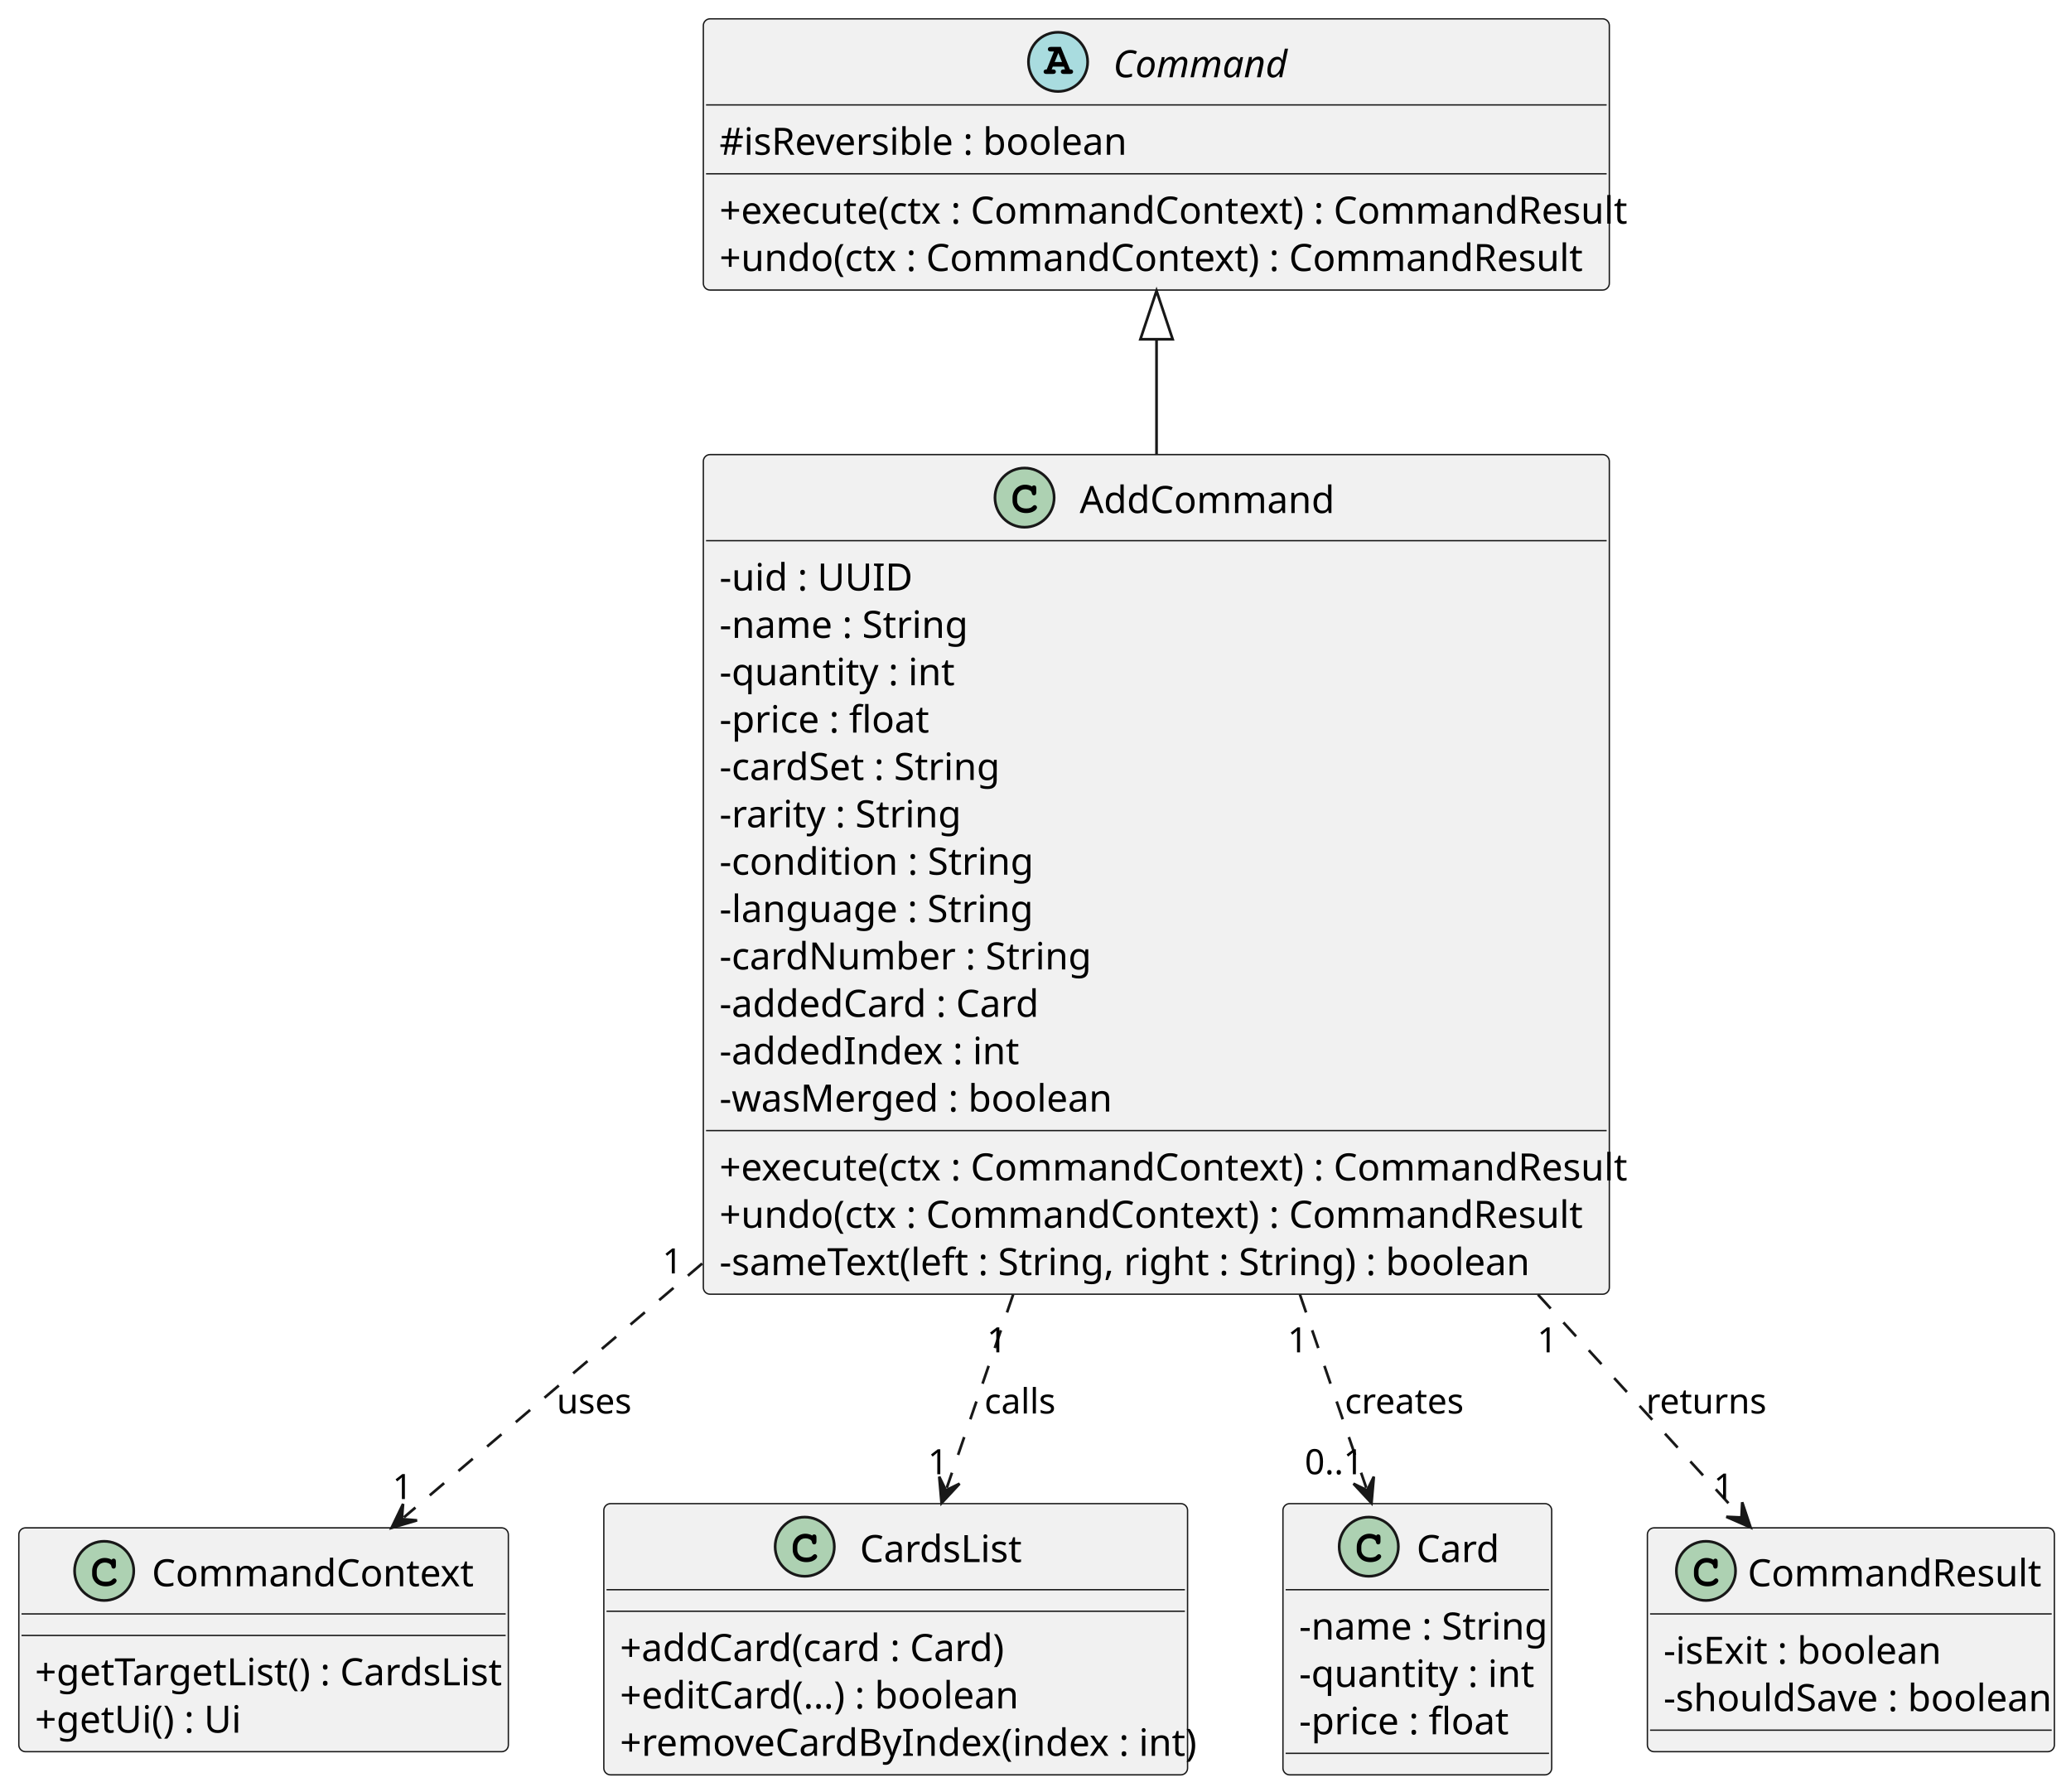
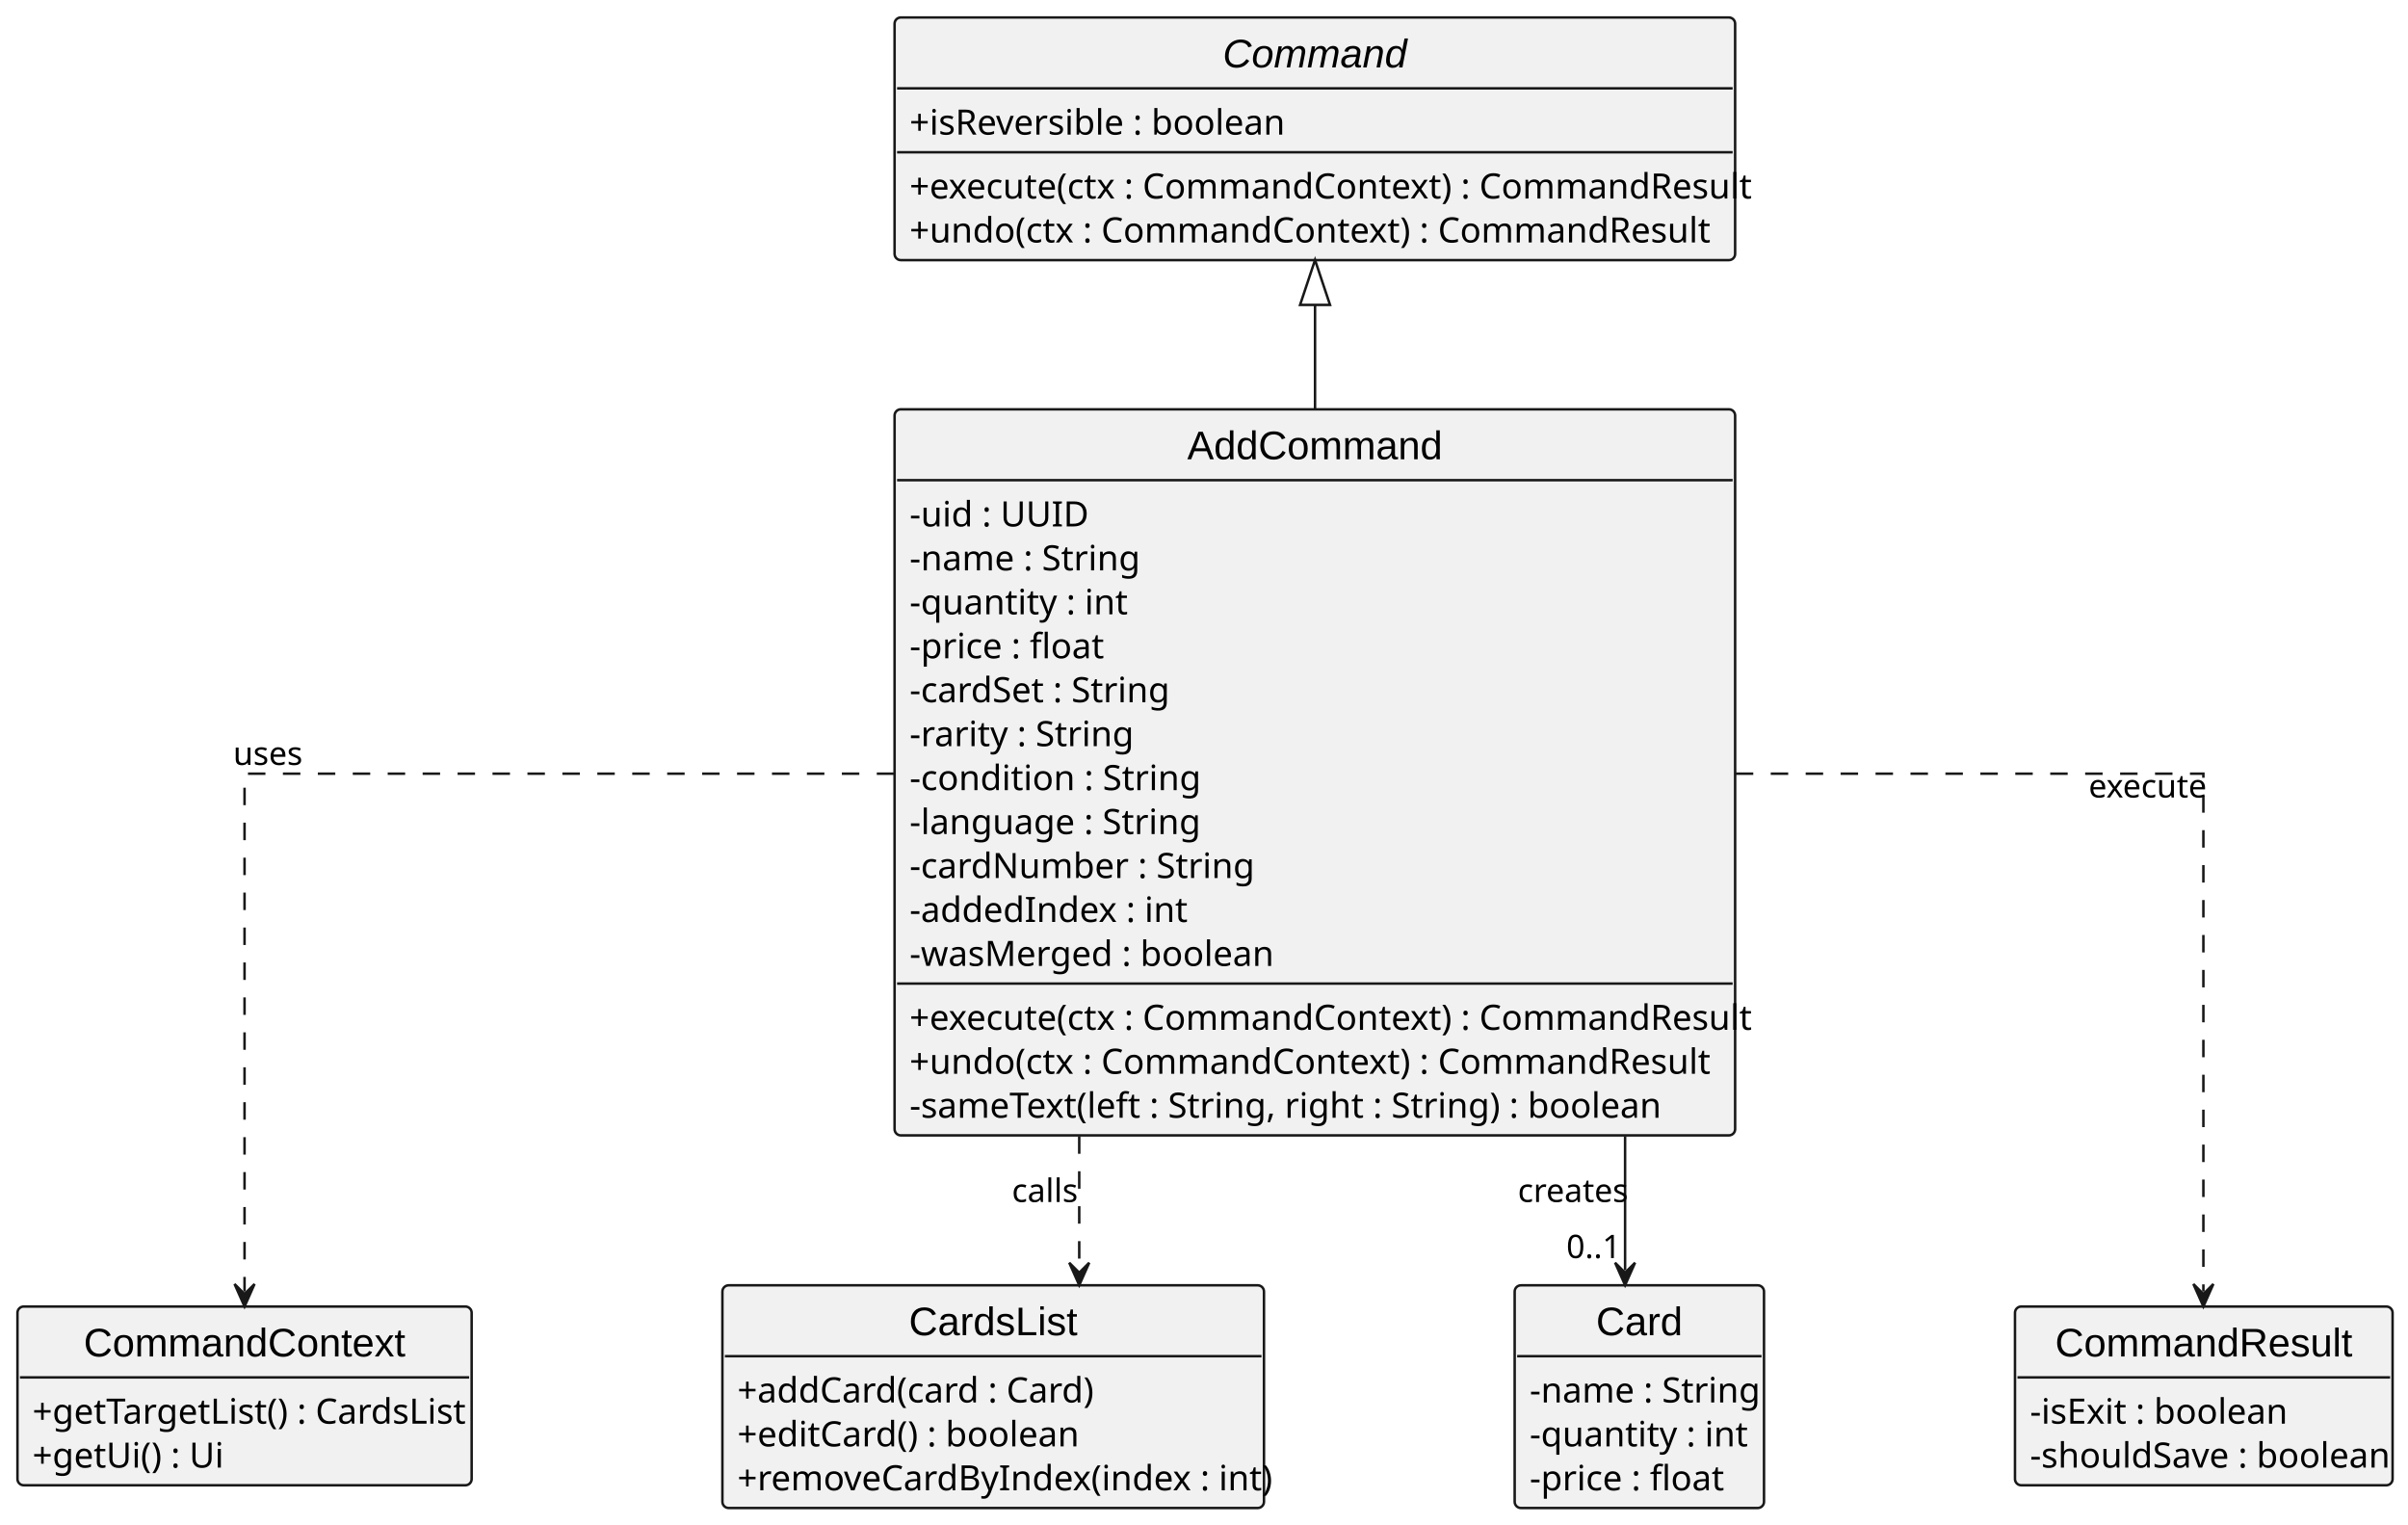
- <svg xmlns="http://www.w3.org/2000/svg" contentStyleType="text/css" data-diagram-type="CLASS" height="666px" preserveAspectRatio="none" style="width:770px;height:666px;background:#FFFFFF;" version="1.1" viewBox="0 0 770 666" width="770px" zoomAndPan="magnify">
+ <svg xmlns="http://www.w3.org/2000/svg" contentStyleType="text/css" data-diagram-type="CLASS" height="611px" preserveAspectRatio="none" style="width:965px;height:611px;background:#FFFFFF;" version="1.1" viewBox="0 0 965 611" width="965px" zoomAndPan="magnify">
  <defs />
  <g>
-     <g class="entity" data-qualified-name="Command" data-source-line="3" id="ent0002">
-       <rect fill="#F1F1F1" height="100.828" rx="2.5" ry="2.5" style="stroke:#181818;stroke-width:0.5;" width="336.851" x="261.5" y="7" />
-       <ellipse cx="393.386" cy="23" fill="#A9DCDF" rx="11" ry="11" style="stroke:#181818;stroke-width:1;" />
-       <path d="M395.573,24.766 L391.433,24.766 L391.011,25.797 L391.433,25.797 Q392.042,25.797 392.308,26.031 Q392.573,26.266 392.573,26.656 Q392.573,27.031 392.308,27.266 Q392.042,27.5 391.433,27.5 L389.136,27.5 Q388.526,27.5 388.276,27.266 Q388.011,27.031 388.011,26.641 Q388.011,26.266 388.292,26.031 Q388.558,25.781 389.183,25.797 L391.854,19.141 L390.745,19.141 Q390.136,19.141 389.87,18.906 Q389.604,18.672 389.604,18.281 Q389.604,17.906 389.87,17.672 Q390.136,17.438 390.745,17.438 L394.417,17.438 L397.808,25.797 Q398.401,25.797 398.589,25.938 Q398.979,26.203 398.979,26.656 Q398.979,27.031 398.714,27.266 Q398.464,27.5 397.854,27.5 L395.558,27.5 Q394.948,27.5 394.683,27.266 Q394.417,27.031 394.417,26.641 Q394.417,26.266 394.683,26.031 Q394.948,25.797 395.558,25.797 L395.979,25.797 L395.573,24.766 Z M394.854,23.062 L393.495,19.688 L392.12,23.062 L394.854,23.062 Z " fill="#000000" />
-       <text fill="#000000" font-family="sans-serif" font-size="14" font-style="italic" lengthAdjust="spacing" textLength="64.579" x="413.886" y="28.729">Command</text>
-       <line style="stroke:#181818;stroke-width:0.5;" x1="262.5" x2="597.351" y1="39" y2="39" />
-       <text fill="#000000" font-family="sans-serif" font-size="14" lengthAdjust="spacing" textLength="145.53" x="267.5" y="57.533">#isReversible : boolean</text>
-       <line style="stroke:#181818;stroke-width:0.5;" x1="262.5" x2="597.351" y1="64.609" y2="64.609" />
-       <text fill="#000000" font-family="sans-serif" font-size="14" lengthAdjust="spacing" textLength="324.851" x="267.5" y="83.143">+execute(ctx : CommandContext) : CommandResult</text>
-       <text fill="#000000" font-family="sans-serif" font-size="14" lengthAdjust="spacing" textLength="306.961" x="267.5" y="100.752">+undo(ctx : CommandContext) : CommandResult</text>
+     <g class="entity" data-qualified-name="Command" data-source-line="7" id="ent0002">
+       <rect fill="#F1F1F1" height="97.227" rx="2.5" ry="2.5" style="stroke:#181818;stroke-width:1;" width="336.851" x="358.5" y="7" />
+       <text fill="#000000" font-family="Arial" font-size="16" font-style="italic" lengthAdjust="spacing" textLength="73.805" x="490.023" y="27.008">Command</text>
+       <line style="stroke:#181818;stroke-width:1;" x1="359.5" x2="694.351" y1="35.398" y2="35.398" />
+       <text fill="#000000" font-family="sans-serif" font-size="14" lengthAdjust="spacing" textLength="145.92" x="364.5" y="53.932">+isReversible : boolean</text>
+       <line style="stroke:#181818;stroke-width:1;" x1="359.5" x2="694.351" y1="61.008" y2="61.008" />
+       <text fill="#000000" font-family="sans-serif" font-size="14" lengthAdjust="spacing" textLength="324.851" x="364.5" y="79.541">+execute(ctx : CommandContext) : CommandResult</text>
+       <text fill="#000000" font-family="sans-serif" font-size="14" lengthAdjust="spacing" textLength="306.961" x="364.5" y="97.15">+undo(ctx : CommandContext) : CommandResult</text>
    </g>
-     <g class="entity" data-qualified-name="AddCommand" data-source-line="9" id="ent0003">
-       <rect fill="#F1F1F1" height="312.141" rx="2.5" ry="2.5" style="stroke:#181818;stroke-width:0.5;" width="336.851" x="261.5" y="169" />
-       <ellipse cx="380.931" cy="185" fill="#ADD1B2" rx="11" ry="11" style="stroke:#181818;stroke-width:1;" />
-       <path d="M383.696,180.875 Q383.853,180.656 384.04,180.547 Q384.228,180.438 384.446,180.438 Q384.821,180.438 385.056,180.703 Q385.29,180.953 385.29,181.562 L385.29,183.016 Q385.29,183.625 385.056,183.891 Q384.821,184.156 384.446,184.156 Q384.103,184.156 383.899,183.953 Q383.696,183.766 383.587,183.25 Q383.54,182.891 383.353,182.703 Q383.024,182.328 382.415,182.109 Q381.806,181.891 381.181,181.891 Q380.415,181.891 379.774,182.219 Q379.149,182.547 378.649,183.297 Q378.165,184.047 378.165,185.078 L378.165,186.172 Q378.165,187.406 379.056,188.234 Q379.946,189.047 381.54,189.047 Q382.478,189.047 383.134,188.797 Q383.524,188.641 383.946,188.203 Q384.212,187.938 384.353,187.859 Q384.509,187.781 384.712,187.781 Q385.04,187.781 385.29,188.047 Q385.556,188.297 385.556,188.641 Q385.556,188.984 385.212,189.391 Q384.712,189.969 383.915,190.297 Q382.837,190.75 381.54,190.75 Q380.024,190.75 378.821,190.125 Q377.837,189.625 377.149,188.562 Q376.462,187.484 376.462,186.203 L376.462,185.047 Q376.462,183.719 377.071,182.578 Q377.696,181.422 378.79,180.812 Q379.884,180.188 381.118,180.188 Q381.853,180.188 382.493,180.359 Q383.149,180.516 383.696,180.875 Z " fill="#000000" />
-       <text fill="#000000" font-family="sans-serif" font-size="14" lengthAdjust="spacing" textLength="89.489" x="401.431" y="190.728">AddCommand</text>
-       <line style="stroke:#181818;stroke-width:0.5;" x1="262.5" x2="597.351" y1="201" y2="201" />
-       <text fill="#000000" font-family="sans-serif" font-size="14" lengthAdjust="spacing" textLength="69.234" x="267.5" y="219.533">-uid : UUID</text>
-       <text fill="#000000" font-family="sans-serif" font-size="14" lengthAdjust="spacing" textLength="87.924" x="267.5" y="237.143">-name : String</text>
-       <text fill="#000000" font-family="sans-serif" font-size="14" lengthAdjust="spacing" textLength="80.151" x="267.5" y="254.752">-quantity : int</text>
-       <text fill="#000000" font-family="sans-serif" font-size="14" lengthAdjust="spacing" textLength="73.138" x="267.5" y="272.361">-price : float</text>
-       <text fill="#000000" font-family="sans-serif" font-size="14" lengthAdjust="spacing" textLength="101.151" x="267.5" y="289.971">-cardSet : String</text>
-       <text fill="#000000" font-family="sans-serif" font-size="14" lengthAdjust="spacing" textLength="84.014" x="267.5" y="307.58">-rarity : String</text>
-       <text fill="#000000" font-family="sans-serif" font-size="14" lengthAdjust="spacing" textLength="108.944" x="267.5" y="325.19">-condition : String</text>
-       <text fill="#000000" font-family="sans-serif" font-size="14" lengthAdjust="spacing" textLength="110.517" x="267.5" y="342.799">-language : String</text>
-       <text fill="#000000" font-family="sans-serif" font-size="14" lengthAdjust="spacing" textLength="129.931" x="267.5" y="360.408">-cardNumber : String</text>
-       <text fill="#000000" font-family="sans-serif" font-size="14" lengthAdjust="spacing" textLength="115.951" x="267.5" y="378.018">-addedCard : Card</text>
-       <text fill="#000000" font-family="sans-serif" font-size="14" lengthAdjust="spacing" textLength="104.296" x="267.5" y="395.627">-addedIndex : int</text>
-       <text fill="#000000" font-family="sans-serif" font-size="14" lengthAdjust="spacing" textLength="138.523" x="267.5" y="413.236">-wasMerged : boolean</text>
-       <line style="stroke:#181818;stroke-width:0.5;" x1="262.5" x2="597.351" y1="420.312" y2="420.312" />
-       <text fill="#000000" font-family="sans-serif" font-size="14" lengthAdjust="spacing" textLength="324.851" x="267.5" y="438.846">+execute(ctx : CommandContext) : CommandResult</text>
-       <text fill="#000000" font-family="sans-serif" font-size="14" lengthAdjust="spacing" textLength="306.961" x="267.5" y="456.455">+undo(ctx : CommandContext) : CommandResult</text>
-       <text fill="#000000" font-family="sans-serif" font-size="14" lengthAdjust="spacing" textLength="287.116" x="267.5" y="474.065">-sameText(left : String, right : String) : boolean</text>
+     <g class="entity" data-qualified-name="AddCommand" data-source-line="13" id="ent0003">
+       <rect fill="#F1F1F1" height="290.93" rx="2.5" ry="2.5" style="stroke:#181818;stroke-width:1;" width="336.851" x="358.5" y="164" />
+       <text fill="#000000" font-family="Arial" font-size="16" lengthAdjust="spacing" textLength="102.273" x="475.789" y="184.008">AddCommand</text>
+       <line style="stroke:#181818;stroke-width:1;" x1="359.5" x2="694.351" y1="192.398" y2="192.398" />
+       <text fill="#000000" font-family="sans-serif" font-size="14" lengthAdjust="spacing" textLength="69.234" x="364.5" y="210.932">-uid : UUID</text>
+       <text fill="#000000" font-family="sans-serif" font-size="14" lengthAdjust="spacing" textLength="87.924" x="364.5" y="228.541">-name : String</text>
+       <text fill="#000000" font-family="sans-serif" font-size="14" lengthAdjust="spacing" textLength="80.151" x="364.5" y="246.15">-quantity : int</text>
+       <text fill="#000000" font-family="sans-serif" font-size="14" lengthAdjust="spacing" textLength="73.138" x="364.5" y="263.76">-price : float</text>
+       <text fill="#000000" font-family="sans-serif" font-size="14" lengthAdjust="spacing" textLength="101.151" x="364.5" y="281.369">-cardSet : String</text>
+       <text fill="#000000" font-family="sans-serif" font-size="14" lengthAdjust="spacing" textLength="84.014" x="364.5" y="298.978">-rarity : String</text>
+       <text fill="#000000" font-family="sans-serif" font-size="14" lengthAdjust="spacing" textLength="108.944" x="364.5" y="316.588">-condition : String</text>
+       <text fill="#000000" font-family="sans-serif" font-size="14" lengthAdjust="spacing" textLength="110.517" x="364.5" y="334.197">-language : String</text>
+       <text fill="#000000" font-family="sans-serif" font-size="14" lengthAdjust="spacing" textLength="129.931" x="364.5" y="351.807">-cardNumber : String</text>
+       <text fill="#000000" font-family="sans-serif" font-size="14" lengthAdjust="spacing" textLength="104.296" x="364.5" y="369.416">-addedIndex : int</text>
+       <text fill="#000000" font-family="sans-serif" font-size="14" lengthAdjust="spacing" textLength="138.523" x="364.5" y="387.025">-wasMerged : boolean</text>
+       <line style="stroke:#181818;stroke-width:1;" x1="359.5" x2="694.351" y1="394.102" y2="394.102" />
+       <text fill="#000000" font-family="sans-serif" font-size="14" lengthAdjust="spacing" textLength="324.851" x="364.5" y="412.635">+execute(ctx : CommandContext) : CommandResult</text>
+       <text fill="#000000" font-family="sans-serif" font-size="14" lengthAdjust="spacing" textLength="306.961" x="364.5" y="430.244">+undo(ctx : CommandContext) : CommandResult</text>
+       <text fill="#000000" font-family="sans-serif" font-size="14" lengthAdjust="spacing" textLength="287.116" x="364.5" y="447.853">-sameText(left : String, right : String) : boolean</text>
    </g>
-     <g class="entity" data-qualified-name="CommandContext" data-source-line="27" id="ent0004">
-       <rect fill="#F1F1F1" height="83.219" rx="2.5" ry="2.5" style="stroke:#181818;stroke-width:0.5;" width="182.01" x="7" y="568" />
-       <ellipse cx="38.732" cy="584" fill="#ADD1B2" rx="11" ry="11" style="stroke:#181818;stroke-width:1;" />
-       <path d="M41.498,579.875 Q41.654,579.656 41.842,579.547 Q42.029,579.438 42.248,579.438 Q42.623,579.438 42.857,579.703 Q43.092,579.953 43.092,580.562 L43.092,582.016 Q43.092,582.625 42.857,582.891 Q42.623,583.156 42.248,583.156 Q41.904,583.156 41.701,582.953 Q41.498,582.766 41.388,582.25 Q41.342,581.891 41.154,581.703 Q40.826,581.328 40.217,581.109 Q39.607,580.891 38.982,580.891 Q38.217,580.891 37.576,581.219 Q36.951,581.547 36.451,582.297 Q35.967,583.047 35.967,584.078 L35.967,585.172 Q35.967,586.406 36.857,587.234 Q37.748,588.047 39.342,588.047 Q40.279,588.047 40.935,587.797 Q41.326,587.641 41.748,587.203 Q42.013,586.938 42.154,586.859 Q42.31,586.781 42.513,586.781 Q42.842,586.781 43.092,587.047 Q43.357,587.297 43.357,587.641 Q43.357,587.984 43.013,588.391 Q42.513,588.969 41.717,589.297 Q40.638,589.75 39.342,589.75 Q37.826,589.75 36.623,589.125 Q35.638,588.625 34.951,587.562 Q34.263,586.484 34.263,585.203 L34.263,584.047 Q34.263,582.719 34.873,581.578 Q35.498,580.422 36.592,579.812 Q37.685,579.188 38.92,579.188 Q39.654,579.188 40.295,579.359 Q40.951,579.516 41.498,579.875 Z " fill="#000000" />
-       <text fill="#000000" font-family="sans-serif" font-size="14" lengthAdjust="spacing" textLength="112.827" x="56.45" y="589.729">CommandContext</text>
-       <line style="stroke:#181818;stroke-width:0.5;" x1="8" x2="188.01" y1="600" y2="600" />
-       <line style="stroke:#181818;stroke-width:0.5;" x1="8" x2="188.01" y1="608" y2="608" />
-       <text fill="#000000" font-family="sans-serif" font-size="14" lengthAdjust="spacing" textLength="170.01" x="13" y="626.533">+getTargetList() : CardsList</text>
-       <text fill="#000000" font-family="sans-serif" font-size="14" lengthAdjust="spacing" textLength="75.072" x="13" y="644.143">+getUi() : Ui</text>
+     <g class="entity" data-qualified-name="CommandContext" data-source-line="30" id="ent0004">
+       <rect fill="#F1F1F1" height="71.617" rx="2.5" ry="2.5" style="stroke:#181818;stroke-width:1;" width="182.01" x="7" y="523.5" />
+       <text fill="#000000" font-family="Arial" font-size="16" lengthAdjust="spacing" textLength="128.945" x="33.532" y="543.508">CommandContext</text>
+       <line style="stroke:#181818;stroke-width:1;" x1="8" x2="188.01" y1="551.898" y2="551.898" />
+       <text fill="#000000" font-family="sans-serif" font-size="14" lengthAdjust="spacing" textLength="170.01" x="13" y="570.432">+getTargetList() : CardsList</text>
+       <text fill="#000000" font-family="sans-serif" font-size="14" lengthAdjust="spacing" textLength="75.072" x="13" y="588.041">+getUi() : Ui</text>
    </g>
-     <g class="entity" data-qualified-name="CardsList" data-source-line="32" id="ent0005">
-       <rect fill="#F1F1F1" height="100.828" rx="2.5" ry="2.5" style="stroke:#181818;stroke-width:0.5;" width="217.037" x="224.5" y="559" />
-       <ellipse cx="299.203" cy="575" fill="#ADD1B2" rx="11" ry="11" style="stroke:#181818;stroke-width:1;" />
-       <path d="M301.969,570.875 Q302.125,570.656 302.312,570.547 Q302.5,570.438 302.719,570.438 Q303.094,570.438 303.328,570.703 Q303.562,570.953 303.562,571.562 L303.562,573.016 Q303.562,573.625 303.328,573.891 Q303.094,574.156 302.719,574.156 Q302.375,574.156 302.172,573.953 Q301.969,573.766 301.859,573.25 Q301.812,572.891 301.625,572.703 Q301.297,572.328 300.688,572.109 Q300.078,571.891 299.453,571.891 Q298.688,571.891 298.047,572.219 Q297.422,572.547 296.922,573.297 Q296.438,574.047 296.438,575.078 L296.438,576.172 Q296.438,577.406 297.328,578.234 Q298.219,579.047 299.812,579.047 Q300.75,579.047 301.406,578.797 Q301.797,578.641 302.219,578.203 Q302.484,577.938 302.625,577.859 Q302.781,577.781 302.984,577.781 Q303.312,577.781 303.562,578.047 Q303.828,578.297 303.828,578.641 Q303.828,578.984 303.484,579.391 Q302.984,579.969 302.188,580.297 Q301.109,580.75 299.812,580.75 Q298.297,580.75 297.094,580.125 Q296.109,579.625 295.422,578.562 Q294.734,577.484 294.734,576.203 L294.734,575.047 Q294.734,573.719 295.344,572.578 Q295.969,571.422 297.062,570.812 Q298.156,570.188 299.391,570.188 Q300.125,570.188 300.766,570.359 Q301.422,570.516 301.969,570.875 Z " fill="#000000" />
-       <text fill="#000000" font-family="sans-serif" font-size="14" lengthAdjust="spacing" textLength="59.131" x="319.703" y="580.729">CardsList</text>
-       <line style="stroke:#181818;stroke-width:0.5;" x1="225.5" x2="440.537" y1="591" y2="591" />
-       <line style="stroke:#181818;stroke-width:0.5;" x1="225.5" x2="440.537" y1="599" y2="599" />
-       <text fill="#000000" font-family="sans-serif" font-size="14" lengthAdjust="spacing" textLength="140.451" x="230.5" y="617.533">+addCard(card : Card)</text>
-       <text fill="#000000" font-family="sans-serif" font-size="14" lengthAdjust="spacing" textLength="143.582" x="230.5" y="635.143">+editCard(...) : boolean</text>
-       <text fill="#000000" font-family="sans-serif" font-size="14" lengthAdjust="spacing" textLength="205.037" x="230.5" y="652.752">+removeCardByIndex(index : int)</text>
+     <g class="entity" data-qualified-name="CardsList" data-source-line="35" id="ent0005">
+       <rect fill="#F1F1F1" height="89.227" rx="2.5" ry="2.5" style="stroke:#181818;stroke-width:1;" width="217.037" x="289.5" y="515" />
+       <text fill="#000000" font-family="Arial" font-size="16" lengthAdjust="spacing" textLength="67.578" x="364.229" y="535.008">CardsList</text>
+       <line style="stroke:#181818;stroke-width:1;" x1="290.5" x2="505.537" y1="543.398" y2="543.398" />
+       <text fill="#000000" font-family="sans-serif" font-size="14" lengthAdjust="spacing" textLength="140.451" x="295.5" y="561.932">+addCard(card : Card)</text>
+       <text fill="#000000" font-family="sans-serif" font-size="14" lengthAdjust="spacing" textLength="131.913" x="295.5" y="579.541">+editCard() : boolean</text>
+       <text fill="#000000" font-family="sans-serif" font-size="14" lengthAdjust="spacing" textLength="205.037" x="295.5" y="597.15">+removeCardByIndex(index : int)</text>
    </g>
-     <g class="entity" data-qualified-name="Card" data-source-line="38" id="ent0006">
-       <rect fill="#F1F1F1" height="100.828" rx="2.5" ry="2.5" style="stroke:#181818;stroke-width:0.5;" width="99.924" x="477" y="559" />
-       <ellipse cx="508.911" cy="575" fill="#ADD1B2" rx="11" ry="11" style="stroke:#181818;stroke-width:1;" />
-       <path d="M511.676,570.875 Q511.832,570.656 512.02,570.547 Q512.207,570.438 512.426,570.438 Q512.801,570.438 513.036,570.703 Q513.27,570.953 513.27,571.562 L513.27,573.016 Q513.27,573.625 513.036,573.891 Q512.801,574.156 512.426,574.156 Q512.082,574.156 511.879,573.953 Q511.676,573.766 511.567,573.25 Q511.52,572.891 511.332,572.703 Q511.004,572.328 510.395,572.109 Q509.786,571.891 509.161,571.891 Q508.395,571.891 507.754,572.219 Q507.129,572.547 506.629,573.297 Q506.145,574.047 506.145,575.078 L506.145,576.172 Q506.145,577.406 507.036,578.234 Q507.926,579.047 509.52,579.047 Q510.457,579.047 511.114,578.797 Q511.504,578.641 511.926,578.203 Q512.192,577.938 512.332,577.859 Q512.489,577.781 512.692,577.781 Q513.02,577.781 513.27,578.047 Q513.536,578.297 513.536,578.641 Q513.536,578.984 513.192,579.391 Q512.692,579.969 511.895,580.297 Q510.817,580.75 509.52,580.75 Q508.004,580.75 506.801,580.125 Q505.817,579.625 505.129,578.562 Q504.442,577.484 504.442,576.203 L504.442,575.047 Q504.442,573.719 505.051,572.578 Q505.676,571.422 506.77,570.812 Q507.864,570.188 509.098,570.188 Q509.832,570.188 510.473,570.359 Q511.129,570.516 511.676,570.875 Z " fill="#000000" />
-       <text fill="#000000" font-family="sans-serif" font-size="14" lengthAdjust="spacing" textLength="30.345" x="526.668" y="580.729">Card</text>
-       <line style="stroke:#181818;stroke-width:0.5;" x1="478" x2="575.924" y1="591" y2="591" />
-       <text fill="#000000" font-family="sans-serif" font-size="14" lengthAdjust="spacing" textLength="87.924" x="483" y="609.533">-name : String</text>
-       <text fill="#000000" font-family="sans-serif" font-size="14" lengthAdjust="spacing" textLength="80.151" x="483" y="627.143">-quantity : int</text>
-       <text fill="#000000" font-family="sans-serif" font-size="14" lengthAdjust="spacing" textLength="73.138" x="483" y="644.752">-price : float</text>
-       <line style="stroke:#181818;stroke-width:0.5;" x1="478" x2="575.924" y1="651.828" y2="651.828" />
+     <g class="entity" data-qualified-name="Card" data-source-line="41" id="ent0006">
+       <rect fill="#F1F1F1" height="89.227" rx="2.5" ry="2.5" style="stroke:#181818;stroke-width:1;" width="99.924" x="607" y="515" />
+       <text fill="#000000" font-family="Arial" font-size="16" lengthAdjust="spacing" textLength="34.68" x="639.622" y="535.008">Card</text>
+       <line style="stroke:#181818;stroke-width:1;" x1="608" x2="705.924" y1="543.398" y2="543.398" />
+       <text fill="#000000" font-family="sans-serif" font-size="14" lengthAdjust="spacing" textLength="87.924" x="613" y="561.932">-name : String</text>
+       <text fill="#000000" font-family="sans-serif" font-size="14" lengthAdjust="spacing" textLength="80.151" x="613" y="579.541">-quantity : int</text>
+       <text fill="#000000" font-family="sans-serif" font-size="14" lengthAdjust="spacing" textLength="73.138" x="613" y="597.15">-price : float</text>
    </g>
-     <g class="entity" data-qualified-name="CommandResult" data-source-line="44" id="ent0007">
-       <rect fill="#F1F1F1" height="83.219" rx="2.5" ry="2.5" style="stroke:#181818;stroke-width:0.5;" width="151.323" x="612.5" y="568" />
-       <ellipse cx="634.278" cy="584" fill="#ADD1B2" rx="11" ry="11" style="stroke:#181818;stroke-width:1;" />
-       <path d="M637.043,579.875 Q637.2,579.656 637.387,579.547 Q637.575,579.438 637.793,579.438 Q638.168,579.438 638.403,579.703 Q638.637,579.953 638.637,580.562 L638.637,582.016 Q638.637,582.625 638.403,582.891 Q638.168,583.156 637.793,583.156 Q637.45,583.156 637.246,582.953 Q637.043,582.766 636.934,582.25 Q636.887,581.891 636.7,581.703 Q636.371,581.328 635.762,581.109 Q635.153,580.891 634.528,580.891 Q633.762,580.891 633.121,581.219 Q632.496,581.547 631.996,582.297 Q631.512,583.047 631.512,584.078 L631.512,585.172 Q631.512,586.406 632.403,587.234 Q633.293,588.047 634.887,588.047 Q635.825,588.047 636.481,587.797 Q636.871,587.641 637.293,587.203 Q637.559,586.938 637.7,586.859 Q637.856,586.781 638.059,586.781 Q638.387,586.781 638.637,587.047 Q638.903,587.297 638.903,587.641 Q638.903,587.984 638.559,588.391 Q638.059,588.969 637.262,589.297 Q636.184,589.75 634.887,589.75 Q633.371,589.75 632.168,589.125 Q631.184,588.625 630.496,587.562 Q629.809,586.484 629.809,585.203 L629.809,584.047 Q629.809,582.719 630.418,581.578 Q631.043,580.422 632.137,579.812 Q633.231,579.188 634.465,579.188 Q635.2,579.188 635.84,579.359 Q636.496,579.516 637.043,579.875 Z " fill="#000000" />
-       <text fill="#000000" font-family="sans-serif" font-size="14" lengthAdjust="spacing" textLength="104.262" x="649.784" y="589.729">CommandResult</text>
-       <line style="stroke:#181818;stroke-width:0.5;" x1="613.5" x2="762.823" y1="600" y2="600" />
-       <text fill="#000000" font-family="sans-serif" font-size="14" lengthAdjust="spacing" textLength="99.606" x="618.5" y="618.533">-isExit : boolean</text>
-       <text fill="#000000" font-family="sans-serif" font-size="14" lengthAdjust="spacing" textLength="139.323" x="618.5" y="636.143">-shouldSave : boolean</text>
-       <line style="stroke:#181818;stroke-width:0.5;" x1="613.5" x2="762.823" y1="643.219" y2="643.219" />
+     <g class="entity" data-qualified-name="CommandResult" data-source-line="47" id="ent0007">
+       <rect fill="#F1F1F1" height="71.617" rx="2.5" ry="2.5" style="stroke:#181818;stroke-width:1;" width="151.323" x="807.5" y="523.5" />
+       <text fill="#000000" font-family="Arial" font-size="16" lengthAdjust="spacing" textLength="119.156" x="823.583" y="543.508">CommandResult</text>
+       <line style="stroke:#181818;stroke-width:1;" x1="808.5" x2="957.823" y1="551.898" y2="551.898" />
+       <text fill="#000000" font-family="sans-serif" font-size="14" lengthAdjust="spacing" textLength="99.606" x="813.5" y="570.432">-isExit : boolean</text>
+       <text fill="#000000" font-family="sans-serif" font-size="14" lengthAdjust="spacing" textLength="139.323" x="813.5" y="588.041">-shouldSave : boolean</text>
    </g>
-     <g class="link" data-entity-1="ent0002" data-entity-2="ent0003" data-link-type="extension" data-source-line="49" id="lnk8">
-       <path codeLine="49" d="M430,126.13 C430,143.91 430,147.03 430,168.98" fill="none" id="Command-backto-AddCommand" style="stroke:#181818;stroke-width:1;" />
-       <polygon fill="none" points="430,108.13,424,126.13,436,126.13,430,108.13" style="stroke:#181818;stroke-width:1;" />
+     <g class="link" data-entity-1="ent0002" data-entity-2="ent0003" data-link-type="extension" data-source-line="52" id="lnk8">
+       <path codeLine="52" d="M527,122.17 C527,139.68 527,142.43 527,163.92" fill="none" id="Command-backto-AddCommand" style="stroke:#181818;stroke-width:1;" />
+       <polygon fill="none" points="527,104.17,521,122.17,533,122.17,527,104.17" style="stroke:#181818;stroke-width:1;" />
    </g>
-     <g class="link" data-entity-1="ent0003" data-entity-2="ent0004" data-link-type="dependency" data-source-line="51" id="lnk9">
-       <path codeLine="51" d="M261.08,469.73 C218.63,505.85 181.011,537.873 150.171,564.103" fill="none" id="AddCommand-to-CommandContext" style="stroke:#181818;stroke-width:1;stroke-dasharray:7,7;" />
-       <polygon fill="#181818" points="145.6,567.99,155.047,565.206,149.409,564.751,149.864,559.112,145.6,567.99" style="stroke:#181818;stroke-width:1;" />
-       <text fill="#000000" font-family="sans-serif" font-size="13" lengthAdjust="spacing" textLength="27.46" x="207" y="525.495">uses</text>
-       <text fill="#000000" font-family="sans-serif" font-size="13" lengthAdjust="spacing" textLength="7.23" x="246.276" y="473.425">1</text>
-       <text fill="#000000" font-family="sans-serif" font-size="13" lengthAdjust="spacing" textLength="7.23" x="145.922" y="557.296">1</text>
+     <g class="link" data-entity-1="ent0003" data-entity-2="ent0004" data-link-type="dependency" data-source-line="54" id="lnk9">
+       <path codeLine="54" d="M358.37,310 C238.25,310 98,310 98,310 C98,310 98,448.39 98,517.49" fill="none" id="AddCommand-to-CommandContext" style="stroke:#181818;stroke-width:1;stroke-dasharray:7,7;" />
+       <polygon fill="#181818" points="98,523.49,102,514.49,98,518.49,94,514.49,98,523.49" style="stroke:#181818;stroke-width:1;" />
+       <text fill="#000000" font-family="sans-serif" font-size="13" lengthAdjust="spacing" textLength="27.46" x="93.44" y="306.495">uses</text>
    </g>
-     <g class="link" data-entity-1="ent0003" data-entity-2="ent0005" data-link-type="dependency" data-source-line="52" id="lnk10">
-       <path codeLine="52" d="M376.68,481.3 C367.03,509.38 359.598,531.035 352.018,553.115" fill="none" id="AddCommand-to-CardsList" style="stroke:#181818;stroke-width:1;stroke-dasharray:7,7;" />
-       <polygon fill="#181818" points="350.07,558.79,356.776,551.576,351.693,554.061,349.209,548.979,350.07,558.79" style="stroke:#181818;stroke-width:1;" />
-       <text fill="#000000" font-family="sans-serif" font-size="13" lengthAdjust="spacing" textLength="26.006" x="366" y="525.495">calls</text>
-       <text fill="#000000" font-family="sans-serif" font-size="13" lengthAdjust="spacing" textLength="7.23" x="366.937" y="502.759">1</text>
-       <text fill="#000000" font-family="sans-serif" font-size="13" lengthAdjust="spacing" textLength="7.23" x="344.992" y="548.066">1</text>
+     <g class="link" data-entity-1="ent0003" data-entity-2="ent0005" data-link-type="dependency" data-source-line="55" id="lnk10">
+       <path codeLine="55" d="M432.5,455.29 C432.5,476.93 432.5,491.72 432.5,508.95" fill="none" id="AddCommand-to-CardsList" style="stroke:#181818;stroke-width:1;stroke-dasharray:7,7;" />
+       <polygon fill="#181818" points="432.5,514.95,436.5,505.95,432.5,509.95,428.5,505.95,432.5,514.95" style="stroke:#181818;stroke-width:1;" />
+       <text fill="#000000" font-family="sans-serif" font-size="13" lengthAdjust="spacing" textLength="26.006" x="405.5" y="481.615">calls</text>
    </g>
-     <g class="link" data-entity-1="ent0003" data-entity-2="ent0006" data-link-type="dependency" data-source-line="53" id="lnk11">
-       <path codeLine="53" d="M483.32,481.3 C492.97,509.38 500.402,531.035 507.982,553.115" fill="none" id="AddCommand-to-Card" style="stroke:#181818;stroke-width:1;stroke-dasharray:7,7;" />
-       <polygon fill="#181818" points="509.93,558.79,510.791,548.979,508.307,554.061,503.224,551.576,509.93,558.79" style="stroke:#181818;stroke-width:1;" />
-       <text fill="#000000" font-family="sans-serif" font-size="13" lengthAdjust="spacing" textLength="42.631" x="500" y="525.495">creates</text>
-       <text fill="#000000" font-family="sans-serif" font-size="13" lengthAdjust="spacing" textLength="7.23" x="478.742" y="502.759">1</text>
-       <text fill="#000000" font-family="sans-serif" font-size="13" lengthAdjust="spacing" textLength="21.684" x="485.106" y="548.066">0..1</text>
+     <g class="link" data-entity-1="ent0003" data-entity-2="ent0006" data-link-type="dependency" data-source-line="56" id="lnk11">
+       <path codeLine="56" d="M651.25,455.29 C651.25,476.93 651.25,491.72 651.25,508.95" fill="none" id="AddCommand-to-Card" style="stroke:#181818;stroke-width:1;" />
+       <polygon fill="#181818" points="651.25,514.95,655.25,505.95,651.25,509.95,647.25,505.95,651.25,514.95" style="stroke:#181818;stroke-width:1;" />
+       <text fill="#000000" font-family="sans-serif" font-size="13" lengthAdjust="spacing" textLength="42.631" x="608.25" y="481.615">creates</text>
+       <text fill="#000000" font-family="sans-serif" font-size="13" lengthAdjust="spacing" textLength="21.684" x="627.721" y="504.08">0..1</text>
    </g>
-     <g class="link" data-entity-1="ent0003" data-entity-2="ent0007" data-link-type="dependency" data-source-line="54" id="lnk12">
-       <path codeLine="54" d="M571.83,481.3 C601.1,513.35 625.444,540 646.824,563.41" fill="none" id="AddCommand-to-CommandResult" style="stroke:#181818;stroke-width:1;stroke-dasharray:7,7;" />
-       <polygon fill="#181818" points="650.87,567.84,647.754,558.497,647.498,564.148,641.847,563.892,650.87,567.84" style="stroke:#181818;stroke-width:1;" />
-       <text fill="#000000" font-family="sans-serif" font-size="13" lengthAdjust="spacing" textLength="40.46" x="612" y="525.495">returns</text>
-       <text fill="#000000" font-family="sans-serif" font-size="13" lengthAdjust="spacing" textLength="7.23" x="571.539" y="502.759">1</text>
-       <text fill="#000000" font-family="sans-serif" font-size="13" lengthAdjust="spacing" textLength="7.23" x="637.133" y="557.121">1</text>
+     <g class="link" data-entity-1="ent0003" data-entity-2="ent0007" data-link-type="dependency" data-source-line="57" id="lnk12">
+       <path codeLine="57" d="M695.62,310 C787.63,310 883,310 883,310 C883,310 883,448.39 883,517.49" fill="none" id="AddCommand-to-CommandResult" style="stroke:#181818;stroke-width:1;stroke-dasharray:7,7;" />
+       <polygon fill="#181818" points="883,523.49,887,514.49,883,518.49,879,514.49,883,523.49" style="stroke:#181818;stroke-width:1;" />
+       <text fill="#000000" font-family="sans-serif" font-size="13" lengthAdjust="spacing" textLength="45.532" x="837" y="319.545">execute</text>
    </g>
  </g>
</svg>
